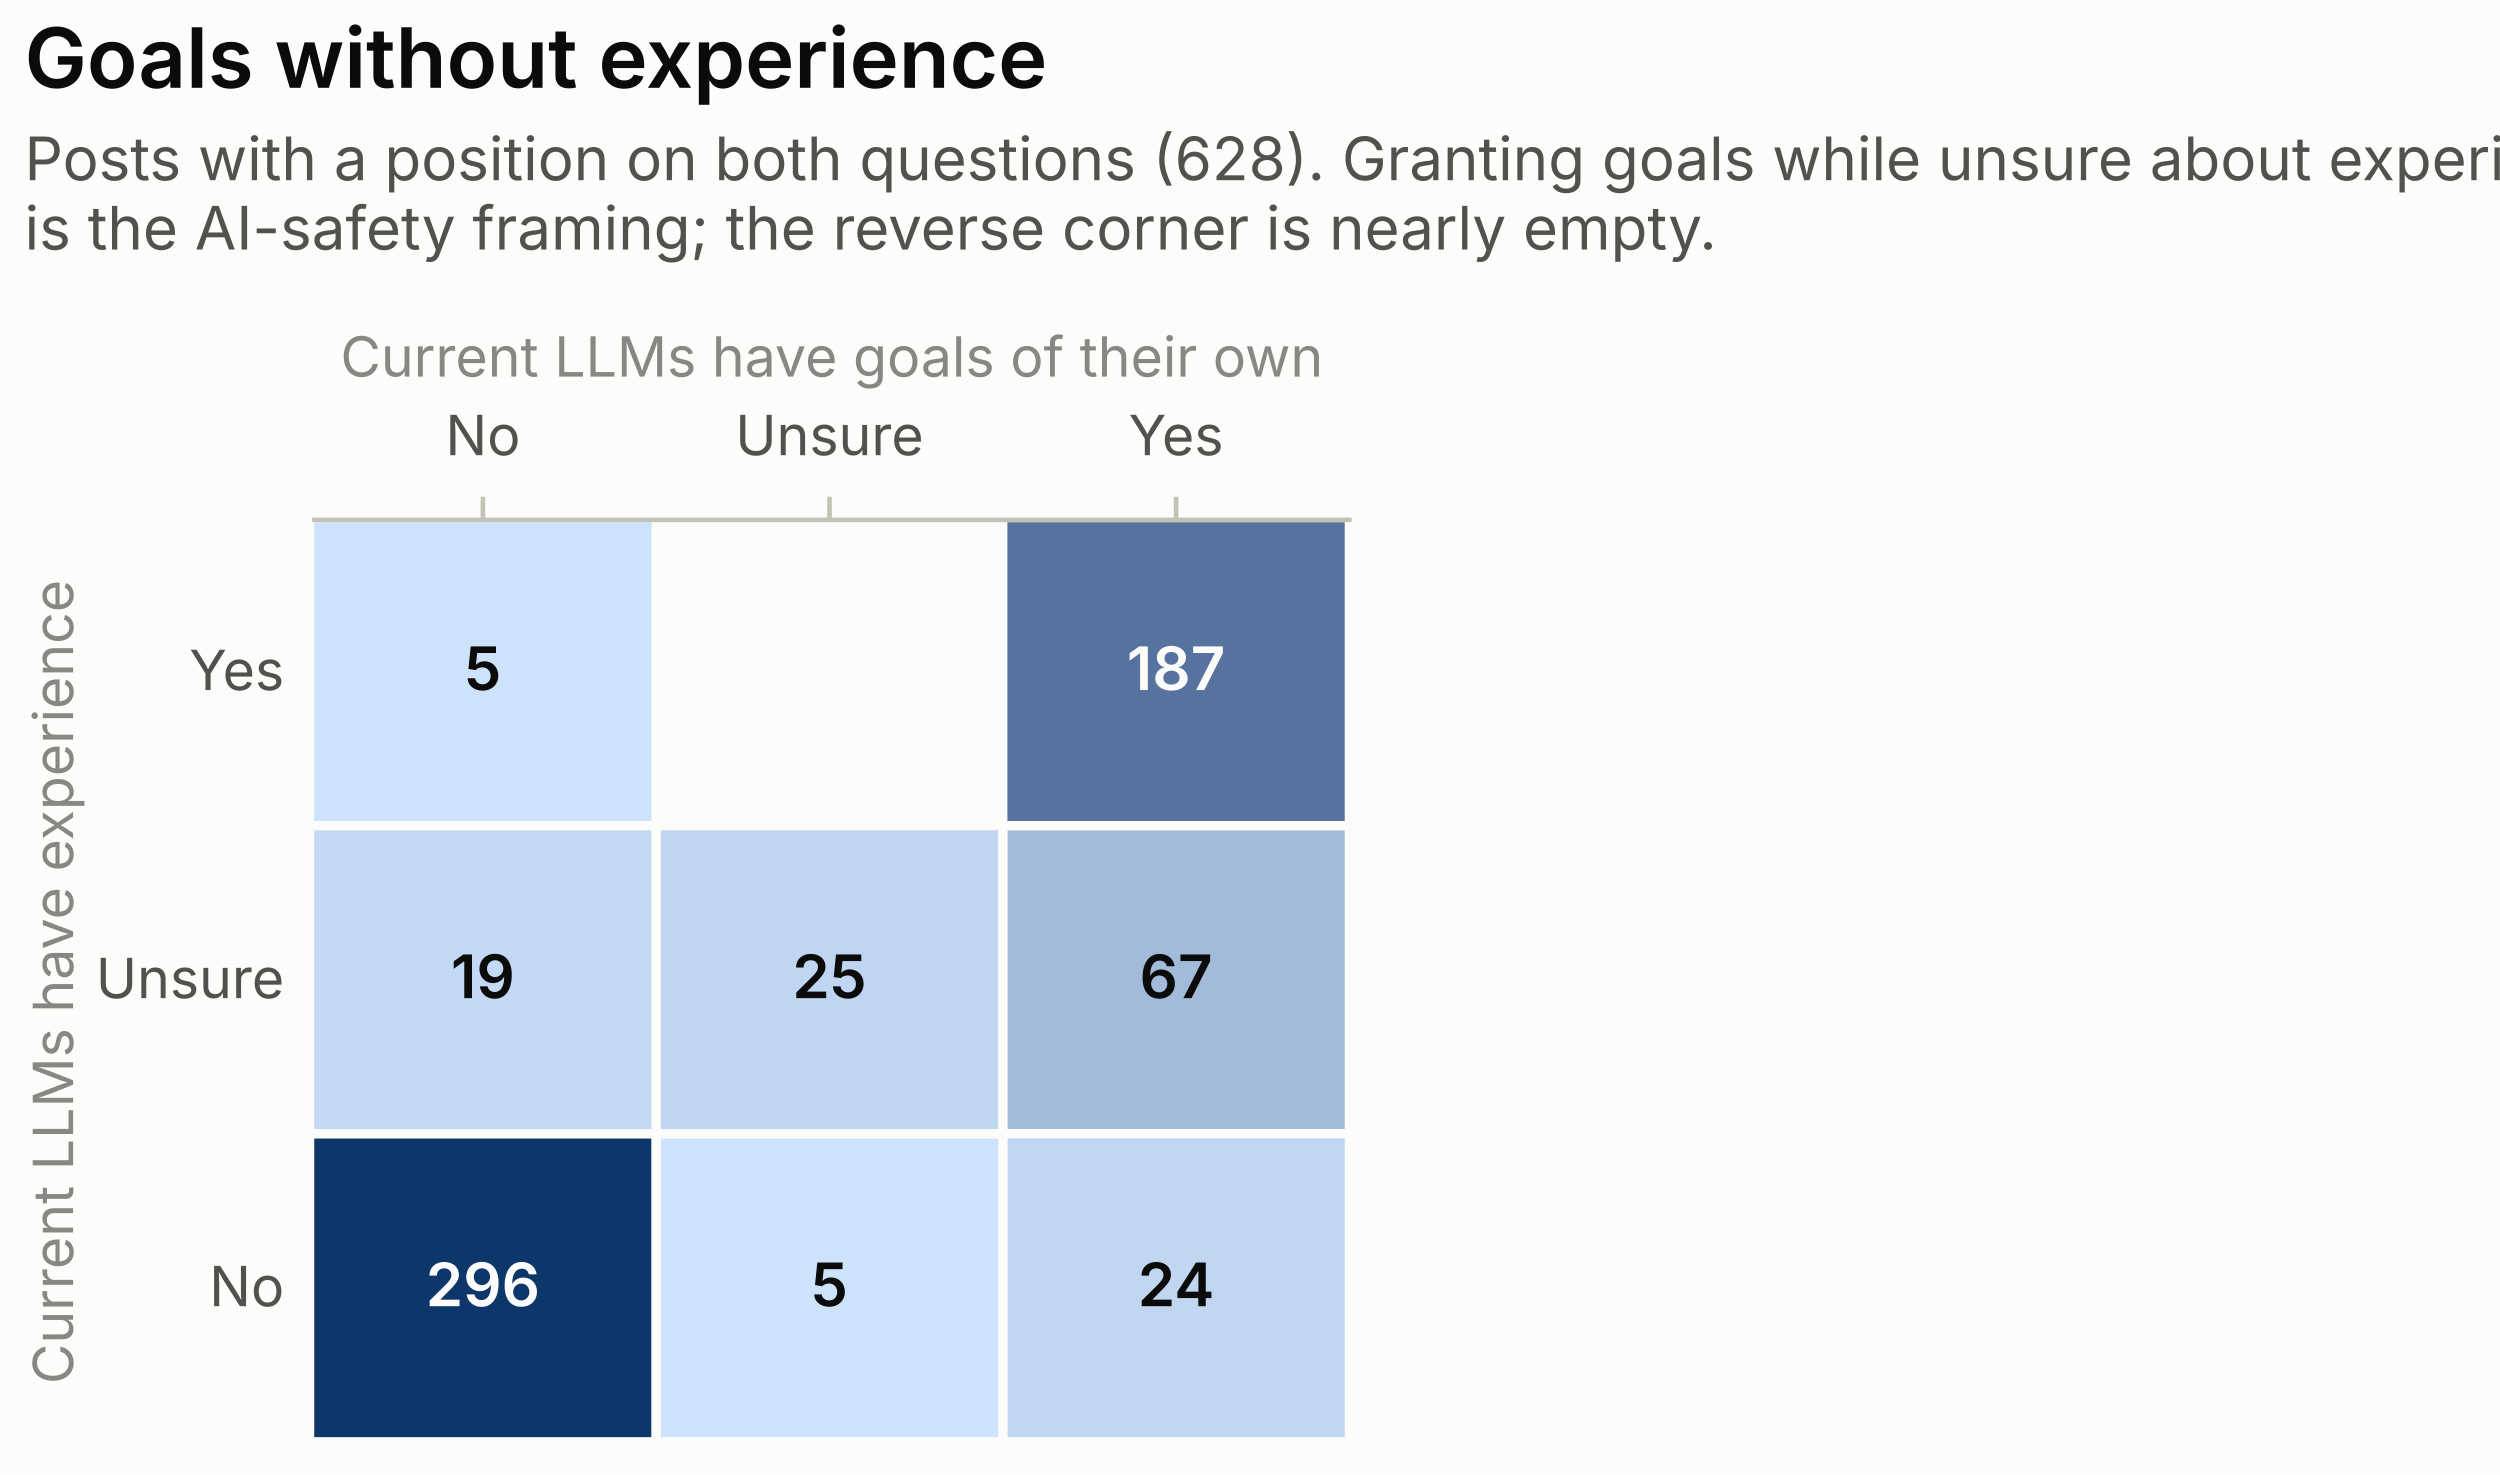
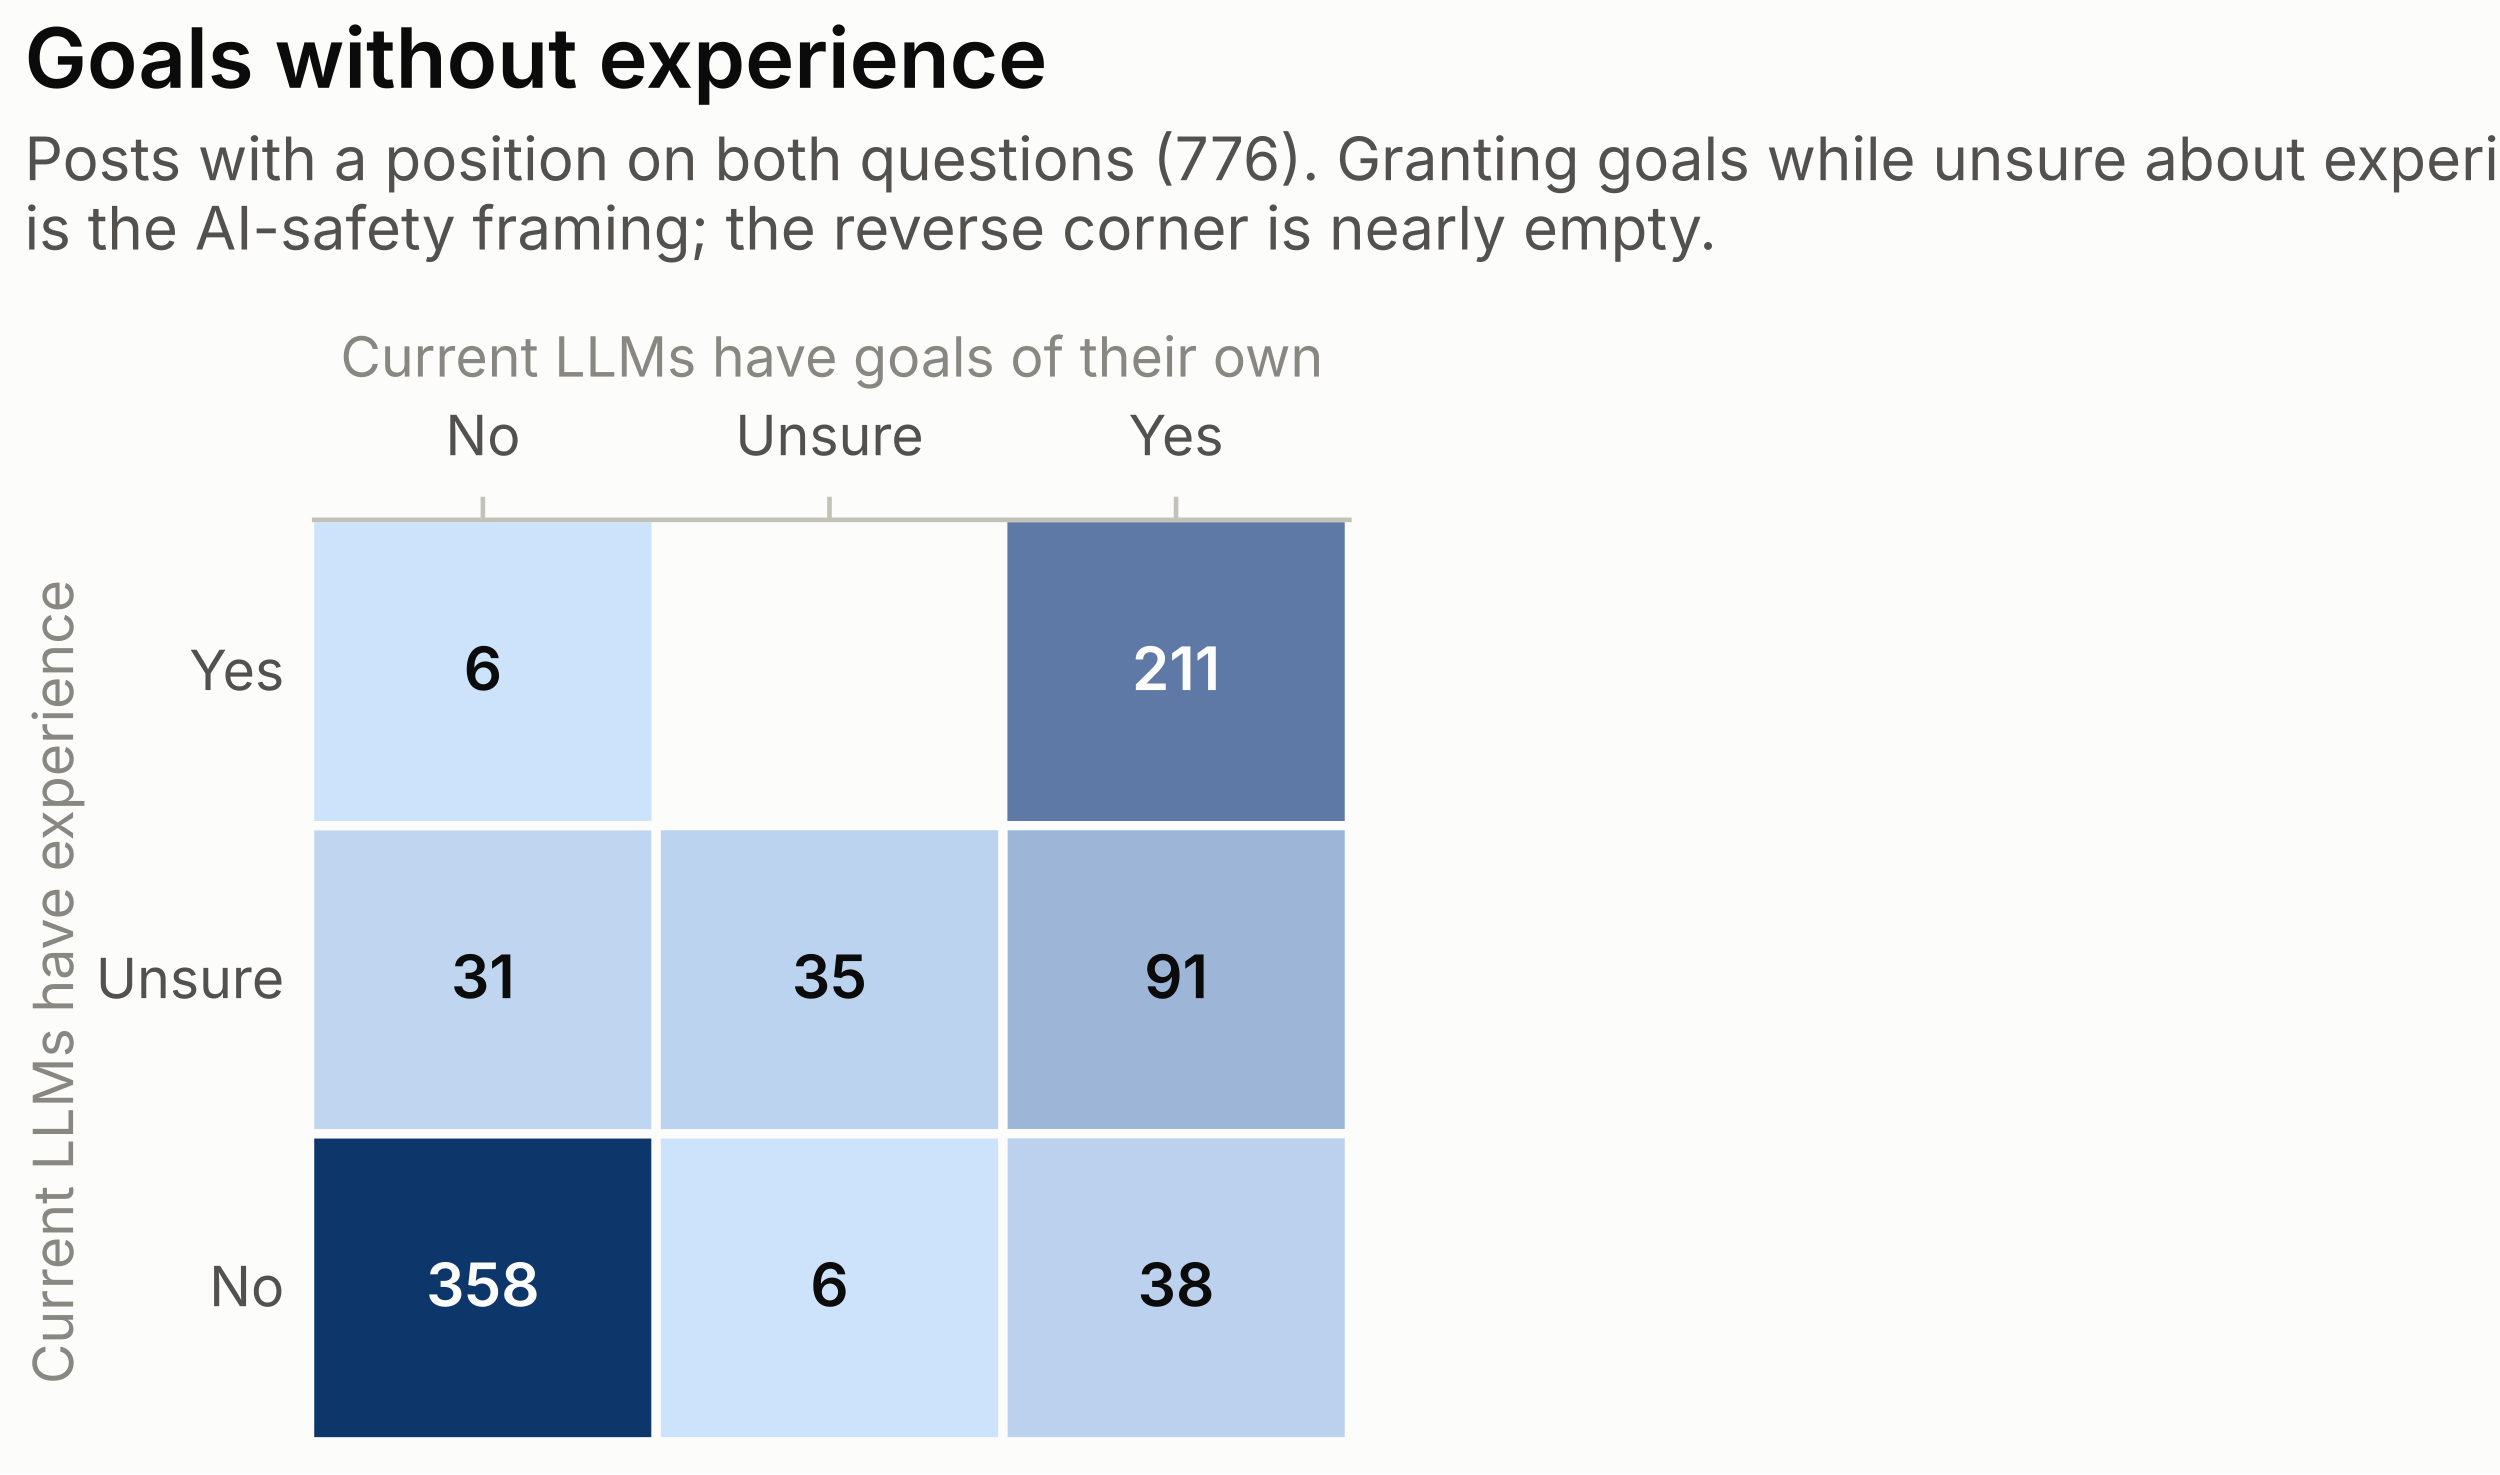
<svg xmlns="http://www.w3.org/2000/svg" version="1.1" class="marks" width="541" height="319" viewBox="0 0 541 319">
  <rect width="541" height="319" fill="#fcfcfb" />
  <g fill="none" stroke-miterlimit="10" transform="translate(67,112)">
    <g class="mark-group role-frame root" role="graphics-object" aria-roledescription="group mark container">
      <g transform="translate(0,0)">
        <path class="background" aria-hidden="true" d="M0,0h225v200h-225Z" />
        <g>
          <g class="mark-rect role-mark layer_0_marks" role="graphics-object" aria-roledescription="rect mark container">
-             <path aria-label="Current LLMs have goals of their own: No; Current LLMs have experience: No; n: 296; Experience: No; Posts: 296; Share of committed: 47%" role="graphics-symbol" aria-roledescription="rect mark" d="M0,133.333h75v66.667h-75Z" fill="rgb(13, 54, 107)" stroke="#fcfcfb" stroke-width="2" />
-             <path aria-label="Current LLMs have goals of their own: Yes; Current LLMs have experience: Unsure; n: 67; Experience: Unsure; Posts: 67; Share of committed: 11%" role="graphics-symbol" aria-roledescription="rect mark" d="M150,66.667h75v66.667h-75Z" fill="rgb(163, 187, 219)" stroke="#fcfcfb" stroke-width="2" />
-             <path aria-label="Current LLMs have goals of their own: Yes; Current LLMs have experience: No; n: 24; Experience: No; Posts: 24; Share of committed: 4%" role="graphics-symbol" aria-roledescription="rect mark" d="M150,133.333h75v66.667h-75Z" fill="rgb(192, 214, 241)" stroke="#fcfcfb" stroke-width="2" />
-             <path aria-label="Current LLMs have goals of their own: Yes; Current LLMs have experience: Yes; n: 187; Experience: Yes; Posts: 187; Share of committed: 30%" role="graphics-symbol" aria-roledescription="rect mark" d="M150,0h75v66.667h-75Z" fill="rgb(86, 114, 159)" stroke="#fcfcfb" stroke-width="2" />
-             <path aria-label="Current LLMs have goals of their own: No; Current LLMs have experience: Yes; n: 5; Experience: Yes; Posts: 5; Share of committed: 1%" role="graphics-symbol" aria-roledescription="rect mark" d="M0,0h75v66.667h-75Z" fill="rgb(205, 226, 251)" stroke="#fcfcfb" stroke-width="2" />
-             <path aria-label="Current LLMs have goals of their own: Unsure; Current LLMs have experience: No; n: 5; Experience: No; Posts: 5; Share of committed: 1%" role="graphics-symbol" aria-roledescription="rect mark" d="M75,133.333h75v66.667h-75Z" fill="rgb(205, 226, 251)" stroke="#fcfcfb" stroke-width="2" />
-             <path aria-label="Current LLMs have goals of their own: No; Current LLMs have experience: Unsure; n: 19; Experience: Unsure; Posts: 19; Share of committed: 3%" role="graphics-symbol" aria-roledescription="rect mark" d="M0,66.667h75v66.667h-75Z" fill="rgb(195, 217, 244)" stroke="#fcfcfb" stroke-width="2" />
-             <path aria-label="Current LLMs have goals of their own: Unsure; Current LLMs have experience: Unsure; n: 25; Experience: Unsure; Posts: 25; Share of committed: 4%" role="graphics-symbol" aria-roledescription="rect mark" d="M75,66.667h75v66.667h-75Z" fill="rgb(191, 213, 241)" stroke="#fcfcfb" stroke-width="2" />
+             <path aria-label="Current LLMs have goals of their own: No; Current LLMs have experience: No; n: 358; Experience: No; Posts: 358; Share of committed: 46%" role="graphics-symbol" aria-roledescription="rect mark" d="M0,133.333h75v66.667h-75Z" fill="rgb(13, 54, 107)" stroke="#fcfcfb" stroke-width="2" />
+             <path aria-label="Current LLMs have goals of their own: Yes; Current LLMs have experience: Yes; n: 211; Experience: Yes; Posts: 211; Share of committed: 27%" role="graphics-symbol" aria-roledescription="rect mark" d="M150,0h75v66.667h-75Z" fill="rgb(94, 121, 165)" stroke="#fcfcfb" stroke-width="2" />
+             <path aria-label="Current LLMs have goals of their own: Yes; Current LLMs have experience: Unsure; n: 91; Experience: Unsure; Posts: 91; Share of committed: 12%" role="graphics-symbol" aria-roledescription="rect mark" d="M150,66.667h75v66.667h-75Z" fill="rgb(157, 181, 215)" stroke="#fcfcfb" stroke-width="2" />
+             <path aria-label="Current LLMs have goals of their own: Yes; Current LLMs have experience: No; n: 38; Experience: No; Posts: 38; Share of committed: 5%" role="graphics-symbol" aria-roledescription="rect mark" d="M150,133.333h75v66.667h-75Z" fill="rgb(187, 209, 237)" stroke="#fcfcfb" stroke-width="2" />
+             <path aria-label="Current LLMs have goals of their own: No; Current LLMs have experience: Unsure; n: 31; Experience: Unsure; Posts: 31; Share of committed: 4%" role="graphics-symbol" aria-roledescription="rect mark" d="M0,66.667h75v66.667h-75Z" fill="rgb(191, 213, 240)" stroke="#fcfcfb" stroke-width="2" />
+             <path aria-label="Current LLMs have goals of their own: No; Current LLMs have experience: Yes; n: 6; Experience: Yes; Posts: 6; Share of committed: 1%" role="graphics-symbol" aria-roledescription="rect mark" d="M0,0h75v66.667h-75Z" fill="rgb(205, 226, 251)" stroke="#fcfcfb" stroke-width="2" />
+             <path aria-label="Current LLMs have goals of their own: Unsure; Current LLMs have experience: No; n: 6; Experience: No; Posts: 6; Share of committed: 1%" role="graphics-symbol" aria-roledescription="rect mark" d="M75,133.333h75v66.667h-75Z" fill="rgb(205, 226, 251)" stroke="#fcfcfb" stroke-width="2" />
+             <path aria-label="Current LLMs have goals of their own: Unsure; Current LLMs have experience: Unsure; n: 35; Experience: Unsure; Posts: 35; Share of committed: 5%" role="graphics-symbol" aria-roledescription="rect mark" d="M75,66.667h75v66.667h-75Z" fill="rgb(188, 211, 239)" stroke="#fcfcfb" stroke-width="2" />
          </g>
          <g class="mark-text role-mark layer_1_marks" role="graphics-object" aria-roledescription="text mark container">
-             <text aria-label="other: No; experience: No; n: 296" role="graphics-symbol" aria-roledescription="text mark" text-anchor="middle" transform="translate(37.5,170.6667)" font-family="system-ui, -apple-system, 'Segoe UI', sans-serif" font-size="13px" font-weight="600" fill="#fcfcfb">296</text>
-             <text aria-label="other: Yes; experience: Unsure; n: 67" role="graphics-symbol" aria-roledescription="text mark" text-anchor="middle" transform="translate(187.5,104)" font-family="system-ui, -apple-system, 'Segoe UI', sans-serif" font-size="13px" font-weight="600" fill="#0b0b0b">67</text>
-             <text aria-label="other: Yes; experience: No; n: 24" role="graphics-symbol" aria-roledescription="text mark" text-anchor="middle" transform="translate(187.5,170.6667)" font-family="system-ui, -apple-system, 'Segoe UI', sans-serif" font-size="13px" font-weight="600" fill="#0b0b0b">24</text>
-             <text aria-label="other: Yes; experience: Yes; n: 187" role="graphics-symbol" aria-roledescription="text mark" text-anchor="middle" transform="translate(187.5,37.33333)" font-family="system-ui, -apple-system, 'Segoe UI', sans-serif" font-size="13px" font-weight="600" fill="#fcfcfb">187</text>
-             <text aria-label="other: No; experience: Yes; n: 5" role="graphics-symbol" aria-roledescription="text mark" text-anchor="middle" transform="translate(37.5,37.33333)" font-family="system-ui, -apple-system, 'Segoe UI', sans-serif" font-size="13px" font-weight="600" fill="#0b0b0b">5</text>
-             <text aria-label="other: Unsure; experience: No; n: 5" role="graphics-symbol" aria-roledescription="text mark" text-anchor="middle" transform="translate(112.5,170.6667)" font-family="system-ui, -apple-system, 'Segoe UI', sans-serif" font-size="13px" font-weight="600" fill="#0b0b0b">5</text>
-             <text aria-label="other: No; experience: Unsure; n: 19" role="graphics-symbol" aria-roledescription="text mark" text-anchor="middle" transform="translate(37.5,104)" font-family="system-ui, -apple-system, 'Segoe UI', sans-serif" font-size="13px" font-weight="600" fill="#0b0b0b">19</text>
-             <text aria-label="other: Unsure; experience: Unsure; n: 25" role="graphics-symbol" aria-roledescription="text mark" text-anchor="middle" transform="translate(112.5,104)" font-family="system-ui, -apple-system, 'Segoe UI', sans-serif" font-size="13px" font-weight="600" fill="#0b0b0b">25</text>
+             <text aria-label="other: No; experience: No; n: 358" role="graphics-symbol" aria-roledescription="text mark" text-anchor="middle" transform="translate(37.5,170.6667)" font-family="system-ui, -apple-system, 'Segoe UI', sans-serif" font-size="13px" font-weight="600" fill="#fcfcfb">358</text>
+             <text aria-label="other: Yes; experience: Yes; n: 211" role="graphics-symbol" aria-roledescription="text mark" text-anchor="middle" transform="translate(187.5,37.33333)" font-family="system-ui, -apple-system, 'Segoe UI', sans-serif" font-size="13px" font-weight="600" fill="#fcfcfb">211</text>
+             <text aria-label="other: Yes; experience: Unsure; n: 91" role="graphics-symbol" aria-roledescription="text mark" text-anchor="middle" transform="translate(187.5,104)" font-family="system-ui, -apple-system, 'Segoe UI', sans-serif" font-size="13px" font-weight="600" fill="#0b0b0b">91</text>
+             <text aria-label="other: Yes; experience: No; n: 38" role="graphics-symbol" aria-roledescription="text mark" text-anchor="middle" transform="translate(187.5,170.6667)" font-family="system-ui, -apple-system, 'Segoe UI', sans-serif" font-size="13px" font-weight="600" fill="#0b0b0b">38</text>
+             <text aria-label="other: No; experience: Unsure; n: 31" role="graphics-symbol" aria-roledescription="text mark" text-anchor="middle" transform="translate(37.5,104)" font-family="system-ui, -apple-system, 'Segoe UI', sans-serif" font-size="13px" font-weight="600" fill="#0b0b0b">31</text>
+             <text aria-label="other: No; experience: Yes; n: 6" role="graphics-symbol" aria-roledescription="text mark" text-anchor="middle" transform="translate(37.5,37.33333)" font-family="system-ui, -apple-system, 'Segoe UI', sans-serif" font-size="13px" font-weight="600" fill="#0b0b0b">6</text>
+             <text aria-label="other: Unsure; experience: No; n: 6" role="graphics-symbol" aria-roledescription="text mark" text-anchor="middle" transform="translate(112.5,170.6667)" font-family="system-ui, -apple-system, 'Segoe UI', sans-serif" font-size="13px" font-weight="600" fill="#0b0b0b">6</text>
+             <text aria-label="other: Unsure; experience: Unsure; n: 35" role="graphics-symbol" aria-roledescription="text mark" text-anchor="middle" transform="translate(112.5,104)" font-family="system-ui, -apple-system, 'Segoe UI', sans-serif" font-size="13px" font-weight="600" fill="#0b0b0b">35</text>
          </g>
          <g class="mark-group role-title">
            <g transform="translate(-61.68359,-107)">
              <path class="background" aria-hidden="true" d="M0,0h0v0h0Z" pointer-events="none" />
              <g>
                <g class="mark-text role-title-text" role="graphics-symbol" aria-roledescription="title" aria-label="Title text 'Goals without experience'" pointer-events="none">
                  <text text-anchor="start" transform="translate(0,14)" font-family="system-ui, -apple-system, 'Segoe UI', sans-serif" font-size="18px" font-weight="600" fill="#0b0b0b" opacity="1">Goals without experience</text>
                </g>
-                 <g class="mark-text role-title-subtitle" role="graphics-symbol" aria-roledescription="subtitle" aria-label="Subtitle text 'Posts with a position on both questions (628). Granting goals while unsure about experience is the AI-safety framing; the reverse corner is nearly empty.'" pointer-events="none">
+                 <g class="mark-text role-title-subtitle" role="graphics-symbol" aria-roledescription="subtitle" aria-label="Subtitle text 'Posts with a position on both questions (776). Granting goals while unsure about experience is the AI-safety framing; the reverse corner is nearly empty.'" pointer-events="none">
                  <text text-anchor="start" transform="translate(0,34)" font-family="system-ui, -apple-system, 'Segoe UI', sans-serif" font-size="13px" fill="#52514e" opacity="1">
-                     <tspan>Posts with a position on both questions (628). Granting goals while unsure about experience</tspan>
+                     <tspan>Posts with a position on both questions (776). Granting goals while unsure about experience</tspan>
                    <tspan x="0" dy="15">is the AI-safety framing; the reverse corner is nearly empty.</tspan>
                  </text>
                </g>
              </g>
              <path class="foreground" aria-hidden="true" d="" pointer-events="none" display="none" />
            </g>
          </g>
          <g class="mark-group role-axis" role="graphics-symbol" aria-roledescription="axis" aria-label="X-axis titled 'Current LLMs have goals of their own' for a discrete scale with 3 values: No, Unsure, Yes">
            <g transform="translate(0.5,0.5)">
              <path class="background" aria-hidden="true" d="M0,0h0v0h0Z" pointer-events="none" />
              <g>
                <g class="mark-rule role-axis-tick" pointer-events="none">
                  <line transform="translate(37,0)" x2="0" y2="-5" stroke="#c3c2b7" stroke-width="1" opacity="1" />
                  <line transform="translate(112,0)" x2="0" y2="-5" stroke="#c3c2b7" stroke-width="1" opacity="1" />
                  <line transform="translate(187,0)" x2="0" y2="-5" stroke="#c3c2b7" stroke-width="1" opacity="1" />
                </g>
                <g class="mark-text role-axis-label" pointer-events="none">
                  <text text-anchor="middle" transform="translate(37,-14)" font-family="system-ui, -apple-system, 'Segoe UI', sans-serif" font-size="12px" fill="#52514e" opacity="1">No</text>
                  <text text-anchor="middle" transform="translate(112,-14)" font-family="system-ui, -apple-system, 'Segoe UI', sans-serif" font-size="12px" fill="#52514e" opacity="1">Unsure</text>
                  <text text-anchor="middle" transform="translate(187,-14)" font-family="system-ui, -apple-system, 'Segoe UI', sans-serif" font-size="12px" fill="#52514e" opacity="1">Yes</text>
                </g>
                <g class="mark-rule role-axis-domain" pointer-events="none">
                  <line transform="translate(0,0)" x2="225" y2="0" stroke="#c3c2b7" stroke-width="1" opacity="1" />
                </g>
                <g class="mark-text role-axis-title" pointer-events="none">
                  <text text-anchor="middle" transform="translate(112.5,-31)" font-family="system-ui, -apple-system, 'Segoe UI', sans-serif" font-size="12px" font-weight="400" fill="#898781" opacity="1">Current LLMs have goals of their own</text>
                </g>
              </g>
              <path class="foreground" aria-hidden="true" d="" pointer-events="none" display="none" />
            </g>
          </g>
          <g class="mark-group role-axis" role="graphics-symbol" aria-roledescription="axis" aria-label="Y-axis titled 'Current LLMs have experience' for a discrete scale with 3 values: Yes, Unsure, No">
            <g transform="translate(0.5,0.5)">
              <path class="background" aria-hidden="true" d="M0,0h0v0h0Z" pointer-events="none" />
              <g>
                <g class="mark-text role-axis-label" pointer-events="none">
                  <text text-anchor="end" transform="translate(-6,36.83333)" font-family="system-ui, -apple-system, 'Segoe UI', sans-serif" font-size="12px" fill="#52514e" opacity="1">Yes</text>
                  <text text-anchor="end" transform="translate(-6,103.5)" font-family="system-ui, -apple-system, 'Segoe UI', sans-serif" font-size="12px" fill="#52514e" opacity="1">Unsure</text>
                  <text text-anchor="end" transform="translate(-6,170.1667)" font-family="system-ui, -apple-system, 'Segoe UI', sans-serif" font-size="12px" fill="#52514e" opacity="1">No</text>
                </g>
                <g class="mark-text role-axis-title" pointer-events="none">
                  <text text-anchor="middle" transform="translate(-48.68359,100) rotate(-90) translate(0,-3)" font-family="system-ui, -apple-system, 'Segoe UI', sans-serif" font-size="12px" font-weight="400" fill="#898781" opacity="1">Current LLMs have experience</text>
                </g>
              </g>
              <path class="foreground" aria-hidden="true" d="" pointer-events="none" display="none" />
            </g>
          </g>
        </g>
        <path class="foreground" aria-hidden="true" d="" display="none" />
      </g>
    </g>
  </g>
</svg>
